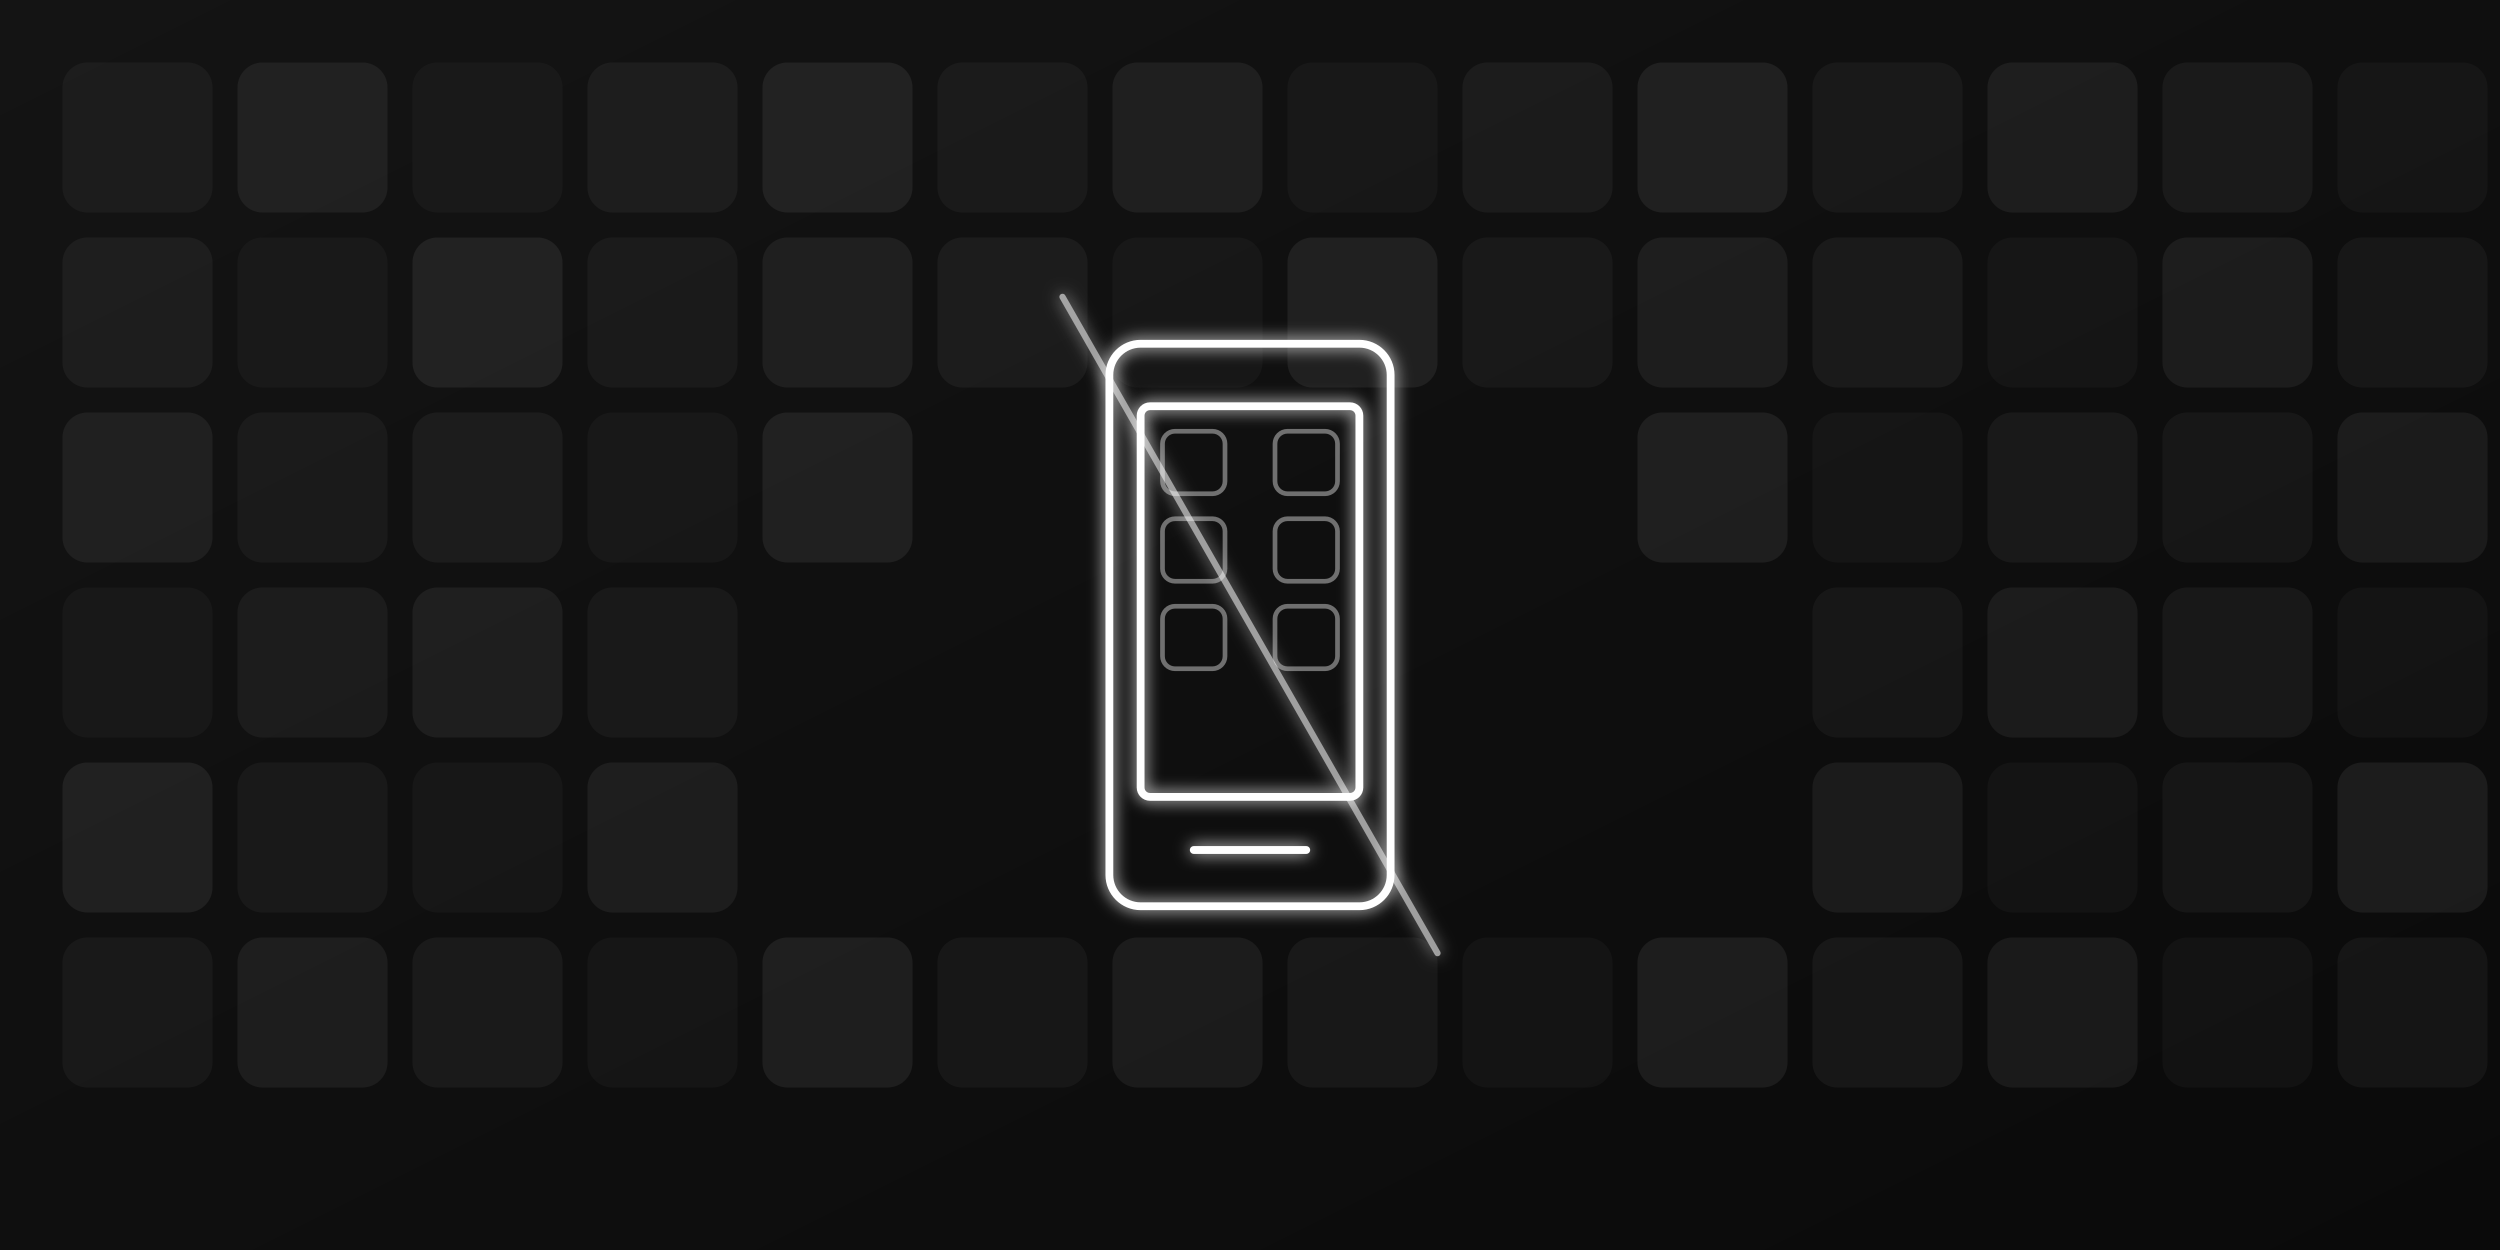
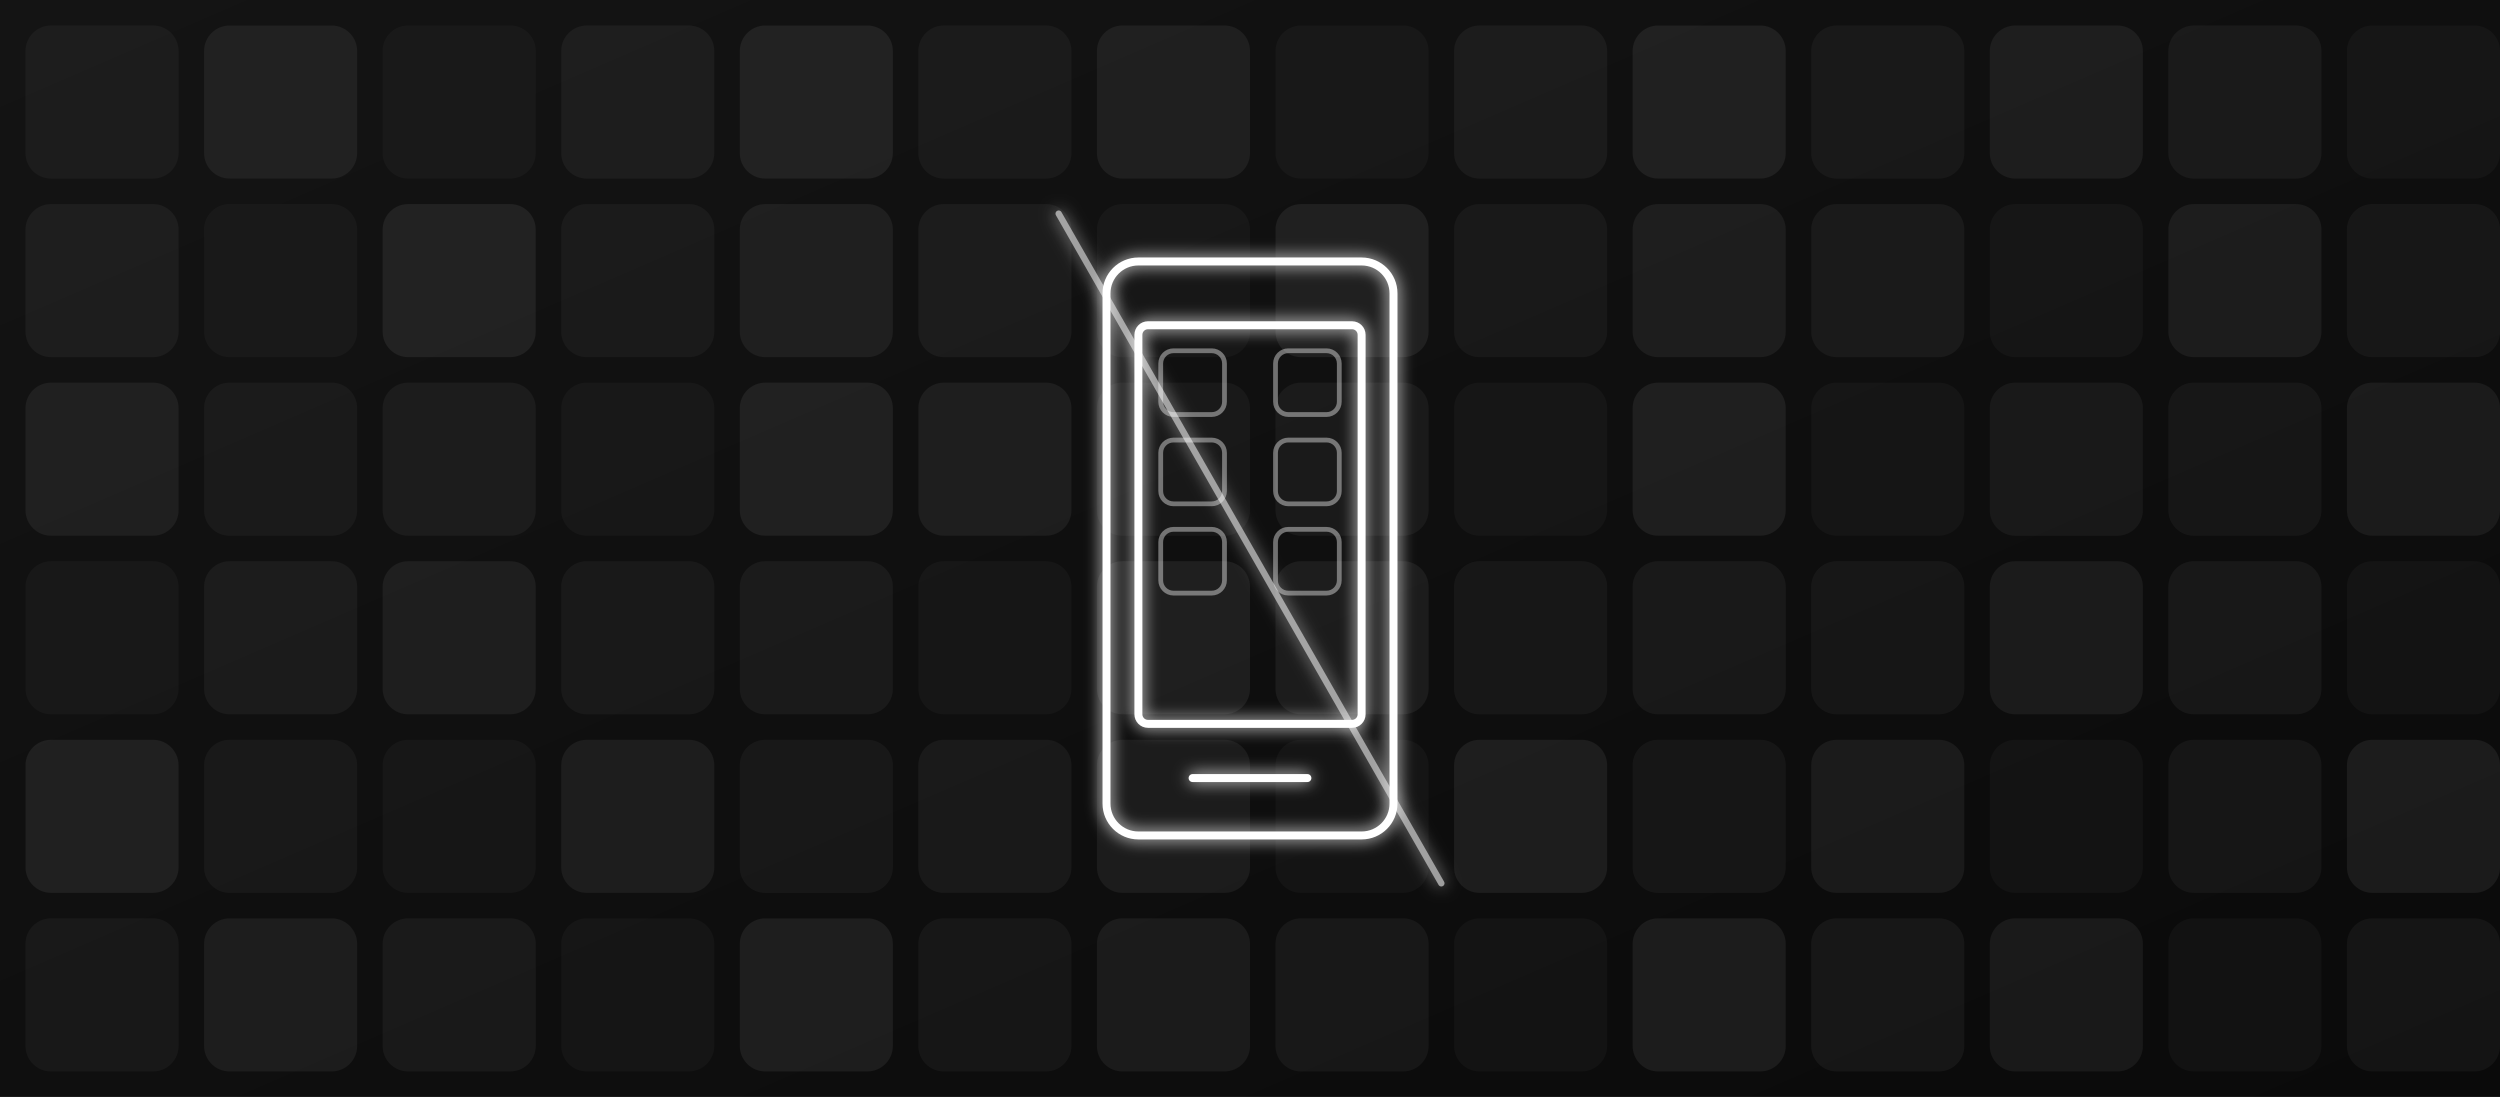
- <svg xmlns="http://www.w3.org/2000/svg" viewBox="0 0 800 400">
+ <svg xmlns="http://www.w3.org/2000/svg" viewBox="0 0 784 344">
  <defs>
    <linearGradient id="bgGrad" x1="0%" y1="0%" x2="100%" y2="100%">
      <stop offset="0%" style="stop-color:#141414" />
      <stop offset="100%" style="stop-color:#0a0a0a" />
    </linearGradient>
    <filter id="glow">
      <feGaussianBlur stdDeviation="2.5" result="coloredBlur" />
      <feMerge>
        <feMergeNode in="coloredBlur" />
        <feMergeNode in="SourceGraphic" />
      </feMerge>
    </filter>
  </defs>
-   <rect width="800" height="400" fill="url(#bgGrad)" />
+   <rect width="784" height="344" fill="url(#bgGrad)" />
  <g>
-     <rect x="20" y="20" width="48" height="48" rx="8" fill="white" opacity="0.04" />
-     <rect x="76" y="20" width="48" height="48" rx="8" fill="white" opacity="0.06" />
-     <rect x="132" y="20" width="48" height="48" rx="8" fill="white" opacity="0.03" />
-     <rect x="188" y="20" width="48" height="48" rx="8" fill="white" opacity="0.05" />
-     <rect x="244" y="20" width="48" height="48" rx="8" fill="white" opacity="0.07" />
-     <rect x="300" y="20" width="48" height="48" rx="8" fill="white" opacity="0.04" />
-     <rect x="356" y="20" width="48" height="48" rx="8" fill="white" opacity="0.06" />
-     <rect x="412" y="20" width="48" height="48" rx="8" fill="white" opacity="0.03" />
-     <rect x="468" y="20" width="48" height="48" rx="8" fill="white" opacity="0.05" />
-     <rect x="524" y="20" width="48" height="48" rx="8" fill="white" opacity="0.07" />
-     <rect x="580" y="20" width="48" height="48" rx="8" fill="white" opacity="0.04" />
-     <rect x="636" y="20" width="48" height="48" rx="8" fill="white" opacity="0.06" />
-     <rect x="692" y="20" width="48" height="48" rx="8" fill="white" opacity="0.05" />
-     <rect x="748" y="20" width="48" height="48" rx="8" fill="white" opacity="0.03" />
-     <rect x="20" y="76" width="48" height="48" rx="8" fill="white" opacity="0.05" />
-     <rect x="76" y="76" width="48" height="48" rx="8" fill="white" opacity="0.03" />
-     <rect x="132" y="76" width="48" height="48" rx="8" fill="white" opacity="0.07" />
-     <rect x="188" y="76" width="48" height="48" rx="8" fill="white" opacity="0.04" />
-     <rect x="244" y="76" width="48" height="48" rx="8" fill="white" opacity="0.06" />
-     <rect x="300" y="76" width="48" height="48" rx="8" fill="white" opacity="0.05" />
-     <rect x="356" y="76" width="48" height="48" rx="8" fill="white" opacity="0.03" />
-     <rect x="412" y="76" width="48" height="48" rx="8" fill="white" opacity="0.07" />
-     <rect x="468" y="76" width="48" height="48" rx="8" fill="white" opacity="0.04" />
-     <rect x="524" y="76" width="48" height="48" rx="8" fill="white" opacity="0.06" />
-     <rect x="580" y="76" width="48" height="48" rx="8" fill="white" opacity="0.05" />
-     <rect x="636" y="76" width="48" height="48" rx="8" fill="white" opacity="0.03" />
-     <rect x="692" y="76" width="48" height="48" rx="8" fill="white" opacity="0.06" />
-     <rect x="748" y="76" width="48" height="48" rx="8" fill="white" opacity="0.04" />
-     <rect x="20" y="132" width="48" height="48" rx="8" fill="white" opacity="0.06" />
-     <rect x="76" y="132" width="48" height="48" rx="8" fill="white" opacity="0.04" />
-     <rect x="132" y="132" width="48" height="48" rx="8" fill="white" opacity="0.05" />
-     <rect x="188" y="132" width="48" height="48" rx="8" fill="white" opacity="0.03" />
-     <rect x="244" y="132" width="48" height="48" rx="8" fill="white" opacity="0.07" />
-     <rect x="524" y="132" width="48" height="48" rx="8" fill="white" opacity="0.07" />
-     <rect x="580" y="132" width="48" height="48" rx="8" fill="white" opacity="0.03" />
-     <rect x="636" y="132" width="48" height="48" rx="8" fill="white" opacity="0.05" />
-     <rect x="692" y="132" width="48" height="48" rx="8" fill="white" opacity="0.04" />
-     <rect x="748" y="132" width="48" height="48" rx="8" fill="white" opacity="0.06" />
-     <rect x="20" y="188" width="48" height="48" rx="8" fill="white" opacity="0.03" />
-     <rect x="76" y="188" width="48" height="48" rx="8" fill="white" opacity="0.05" />
-     <rect x="132" y="188" width="48" height="48" rx="8" fill="white" opacity="0.06" />
-     <rect x="188" y="188" width="48" height="48" rx="8" fill="white" opacity="0.04" />
-     <rect x="580" y="188" width="48" height="48" rx="8" fill="white" opacity="0.04" />
-     <rect x="636" y="188" width="48" height="48" rx="8" fill="white" opacity="0.06" />
-     <rect x="692" y="188" width="48" height="48" rx="8" fill="white" opacity="0.05" />
-     <rect x="748" y="188" width="48" height="48" rx="8" fill="white" opacity="0.03" />
-     <rect x="20" y="244" width="48" height="48" rx="8" fill="white" opacity="0.07" />
-     <rect x="76" y="244" width="48" height="48" rx="8" fill="white" opacity="0.04" />
-     <rect x="132" y="244" width="48" height="48" rx="8" fill="white" opacity="0.03" />
-     <rect x="188" y="244" width="48" height="48" rx="8" fill="white" opacity="0.06" />
-     <rect x="580" y="244" width="48" height="48" rx="8" fill="white" opacity="0.06" />
-     <rect x="636" y="244" width="48" height="48" rx="8" fill="white" opacity="0.03" />
-     <rect x="692" y="244" width="48" height="48" rx="8" fill="white" opacity="0.04" />
-     <rect x="748" y="244" width="48" height="48" rx="8" fill="white" opacity="0.07" />
-     <rect x="20" y="300" width="48" height="48" rx="8" fill="white" opacity="0.04" />
-     <rect x="76" y="300" width="48" height="48" rx="8" fill="white" opacity="0.06" />
-     <rect x="132" y="300" width="48" height="48" rx="8" fill="white" opacity="0.05" />
-     <rect x="188" y="300" width="48" height="48" rx="8" fill="white" opacity="0.03" />
-     <rect x="244" y="300" width="48" height="48" rx="8" fill="white" opacity="0.07" />
-     <rect x="300" y="300" width="48" height="48" rx="8" fill="white" opacity="0.04" />
-     <rect x="356" y="300" width="48" height="48" rx="8" fill="white" opacity="0.06" />
-     <rect x="412" y="300" width="48" height="48" rx="8" fill="white" opacity="0.05" />
-     <rect x="468" y="300" width="48" height="48" rx="8" fill="white" opacity="0.03" />
-     <rect x="524" y="300" width="48" height="48" rx="8" fill="white" opacity="0.07" />
-     <rect x="580" y="300" width="48" height="48" rx="8" fill="white" opacity="0.05" />
-     <rect x="636" y="300" width="48" height="48" rx="8" fill="white" opacity="0.06" />
-     <rect x="692" y="300" width="48" height="48" rx="8" fill="white" opacity="0.03" />
-     <rect x="748" y="300" width="48" height="48" rx="8" fill="white" opacity="0.04" />
+     <rect x="8" y="8" width="48" height="48" rx="8" fill="white" opacity="0.04" />
+     <rect x="64" y="8" width="48" height="48" rx="8" fill="white" opacity="0.06" />
+     <rect x="120" y="8" width="48" height="48" rx="8" fill="white" opacity="0.03" />
+     <rect x="176" y="8" width="48" height="48" rx="8" fill="white" opacity="0.05" />
+     <rect x="232" y="8" width="48" height="48" rx="8" fill="white" opacity="0.07" />
+     <rect x="288" y="8" width="48" height="48" rx="8" fill="white" opacity="0.04" />
+     <rect x="344" y="8" width="48" height="48" rx="8" fill="white" opacity="0.06" />
+     <rect x="400" y="8" width="48" height="48" rx="8" fill="white" opacity="0.03" />
+     <rect x="456" y="8" width="48" height="48" rx="8" fill="white" opacity="0.05" />
+     <rect x="512" y="8" width="48" height="48" rx="8" fill="white" opacity="0.07" />
+     <rect x="568" y="8" width="48" height="48" rx="8" fill="white" opacity="0.04" />
+     <rect x="624" y="8" width="48" height="48" rx="8" fill="white" opacity="0.06" />
+     <rect x="680" y="8" width="48" height="48" rx="8" fill="white" opacity="0.05" />
+     <rect x="736" y="8" width="48" height="48" rx="8" fill="white" opacity="0.03" />
+     <rect x="8" y="64" width="48" height="48" rx="8" fill="white" opacity="0.05" />
+     <rect x="64" y="64" width="48" height="48" rx="8" fill="white" opacity="0.03" />
+     <rect x="120" y="64" width="48" height="48" rx="8" fill="white" opacity="0.07" />
+     <rect x="176" y="64" width="48" height="48" rx="8" fill="white" opacity="0.04" />
+     <rect x="232" y="64" width="48" height="48" rx="8" fill="white" opacity="0.06" />
+     <rect x="288" y="64" width="48" height="48" rx="8" fill="white" opacity="0.05" />
+     <rect x="344" y="64" width="48" height="48" rx="8" fill="white" opacity="0.03" />
+     <rect x="400" y="64" width="48" height="48" rx="8" fill="white" opacity="0.07" />
+     <rect x="456" y="64" width="48" height="48" rx="8" fill="white" opacity="0.04" />
+     <rect x="512" y="64" width="48" height="48" rx="8" fill="white" opacity="0.06" />
+     <rect x="568" y="64" width="48" height="48" rx="8" fill="white" opacity="0.05" />
+     <rect x="624" y="64" width="48" height="48" rx="8" fill="white" opacity="0.03" />
+     <rect x="680" y="64" width="48" height="48" rx="8" fill="white" opacity="0.06" />
+     <rect x="736" y="64" width="48" height="48" rx="8" fill="white" opacity="0.04" />
+     <rect x="8" y="120" width="48" height="48" rx="8" fill="white" opacity="0.06" />
+     <rect x="64" y="120" width="48" height="48" rx="8" fill="white" opacity="0.04" />
+     <rect x="120" y="120" width="48" height="48" rx="8" fill="white" opacity="0.05" />
+     <rect x="176" y="120" width="48" height="48" rx="8" fill="white" opacity="0.03" />
+     <rect x="232" y="120" width="48" height="48" rx="8" fill="white" opacity="0.07" />
+     <rect x="288" y="120" width="48" height="48" rx="8" fill="white" opacity="0.06" />
+     <rect x="344" y="120" width="48" height="48" rx="8" fill="white" opacity="0.04" />
+     <rect x="400" y="120" width="48" height="48" rx="8" fill="white" opacity="0.05" />
+     <rect x="456" y="120" width="48" height="48" rx="8" fill="white" opacity="0.03" />
+     <rect x="512" y="120" width="48" height="48" rx="8" fill="white" opacity="0.07" />
+     <rect x="568" y="120" width="48" height="48" rx="8" fill="white" opacity="0.03" />
+     <rect x="624" y="120" width="48" height="48" rx="8" fill="white" opacity="0.05" />
+     <rect x="680" y="120" width="48" height="48" rx="8" fill="white" opacity="0.04" />
+     <rect x="736" y="120" width="48" height="48" rx="8" fill="white" opacity="0.06" />
+     <rect x="8" y="176" width="48" height="48" rx="8" fill="white" opacity="0.03" />
+     <rect x="64" y="176" width="48" height="48" rx="8" fill="white" opacity="0.05" />
+     <rect x="120" y="176" width="48" height="48" rx="8" fill="white" opacity="0.06" />
+     <rect x="176" y="176" width="48" height="48" rx="8" fill="white" opacity="0.04" />
+     <rect x="232" y="176" width="48" height="48" rx="8" fill="white" opacity="0.05" />
+     <rect x="288" y="176" width="48" height="48" rx="8" fill="white" opacity="0.03" />
+     <rect x="344" y="176" width="48" height="48" rx="8" fill="white" opacity="0.07" />
+     <rect x="400" y="176" width="48" height="48" rx="8" fill="white" opacity="0.06" />
+     <rect x="456" y="176" width="48" height="48" rx="8" fill="white" opacity="0.04" />
+     <rect x="512" y="176" width="48" height="48" rx="8" fill="white" opacity="0.05" />
+     <rect x="568" y="176" width="48" height="48" rx="8" fill="white" opacity="0.04" />
+     <rect x="624" y="176" width="48" height="48" rx="8" fill="white" opacity="0.06" />
+     <rect x="680" y="176" width="48" height="48" rx="8" fill="white" opacity="0.05" />
+     <rect x="736" y="176" width="48" height="48" rx="8" fill="white" opacity="0.03" />
+     <rect x="8" y="232" width="48" height="48" rx="8" fill="white" opacity="0.07" />
+     <rect x="64" y="232" width="48" height="48" rx="8" fill="white" opacity="0.04" />
+     <rect x="120" y="232" width="48" height="48" rx="8" fill="white" opacity="0.03" />
+     <rect x="176" y="232" width="48" height="48" rx="8" fill="white" opacity="0.06" />
+     <rect x="232" y="232" width="48" height="48" rx="8" fill="white" opacity="0.04" />
+     <rect x="288" y="232" width="48" height="48" rx="8" fill="white" opacity="0.05" />
+     <rect x="344" y="232" width="48" height="48" rx="8" fill="white" opacity="0.06" />
+     <rect x="400" y="232" width="48" height="48" rx="8" fill="white" opacity="0.03" />
+     <rect x="456" y="232" width="48" height="48" rx="8" fill="white" opacity="0.07" />
+     <rect x="512" y="232" width="48" height="48" rx="8" fill="white" opacity="0.04" />
+     <rect x="568" y="232" width="48" height="48" rx="8" fill="white" opacity="0.06" />
+     <rect x="624" y="232" width="48" height="48" rx="8" fill="white" opacity="0.03" />
+     <rect x="680" y="232" width="48" height="48" rx="8" fill="white" opacity="0.04" />
+     <rect x="736" y="232" width="48" height="48" rx="8" fill="white" opacity="0.07" />
+     <rect x="8" y="288" width="48" height="48" rx="8" fill="white" opacity="0.04" />
+     <rect x="64" y="288" width="48" height="48" rx="8" fill="white" opacity="0.06" />
+     <rect x="120" y="288" width="48" height="48" rx="8" fill="white" opacity="0.05" />
+     <rect x="176" y="288" width="48" height="48" rx="8" fill="white" opacity="0.03" />
+     <rect x="232" y="288" width="48" height="48" rx="8" fill="white" opacity="0.07" />
+     <rect x="288" y="288" width="48" height="48" rx="8" fill="white" opacity="0.04" />
+     <rect x="344" y="288" width="48" height="48" rx="8" fill="white" opacity="0.06" />
+     <rect x="400" y="288" width="48" height="48" rx="8" fill="white" opacity="0.05" />
+     <rect x="456" y="288" width="48" height="48" rx="8" fill="white" opacity="0.03" />
+     <rect x="512" y="288" width="48" height="48" rx="8" fill="white" opacity="0.07" />
+     <rect x="568" y="288" width="48" height="48" rx="8" fill="white" opacity="0.05" />
+     <rect x="624" y="288" width="48" height="48" rx="8" fill="white" opacity="0.06" />
+     <rect x="680" y="288" width="48" height="48" rx="8" fill="white" opacity="0.03" />
+     <rect x="736" y="288" width="48" height="48" rx="8" fill="white" opacity="0.04" />
  </g>
-   <g filter="url(#glow)" stroke="#ffffff" stroke-width="2.5" fill="none" stroke-linecap="round" stroke-linejoin="round" transform="translate(400, 200)">
+   <g filter="url(#glow)" stroke="#ffffff" stroke-width="2.5" fill="none" stroke-linecap="round" stroke-linejoin="round" transform="translate(392, 172)">
    <rect x="-45" y="-90" width="90" height="180" rx="10" />
    <rect x="-35" y="-70" width="70" height="125" rx="3" />
    <line x1="-18" y1="72" x2="18" y2="72" />
  </g>
-   <g stroke="#ffffff" stroke-width="1.5" fill="none" opacity="0.4" transform="translate(400, 200)">
+   <g stroke="#ffffff" stroke-width="1.5" fill="none" opacity="0.4" transform="translate(392, 172)">
    <rect x="-28" y="-62" width="20" height="20" rx="4" />
    <rect x="8" y="-62" width="20" height="20" rx="4" />
    <rect x="-28" y="-34" width="20" height="20" rx="4" />
    <rect x="8" y="-34" width="20" height="20" rx="4" />
    <rect x="-28" y="-6" width="20" height="20" rx="4" />
    <rect x="8" y="-6" width="20" height="20" rx="4" />
  </g>
-   <g filter="url(#glow)" stroke="#ffffff" stroke-width="2" fill="none" stroke-linecap="round" opacity="0.6" transform="translate(400, 200)">
+   <g filter="url(#glow)" stroke="#ffffff" stroke-width="2" fill="none" stroke-linecap="round" opacity="0.6" transform="translate(392, 172)">
    <line x1="-60" y1="-105" x2="60" y2="105" />
  </g>
</svg>
